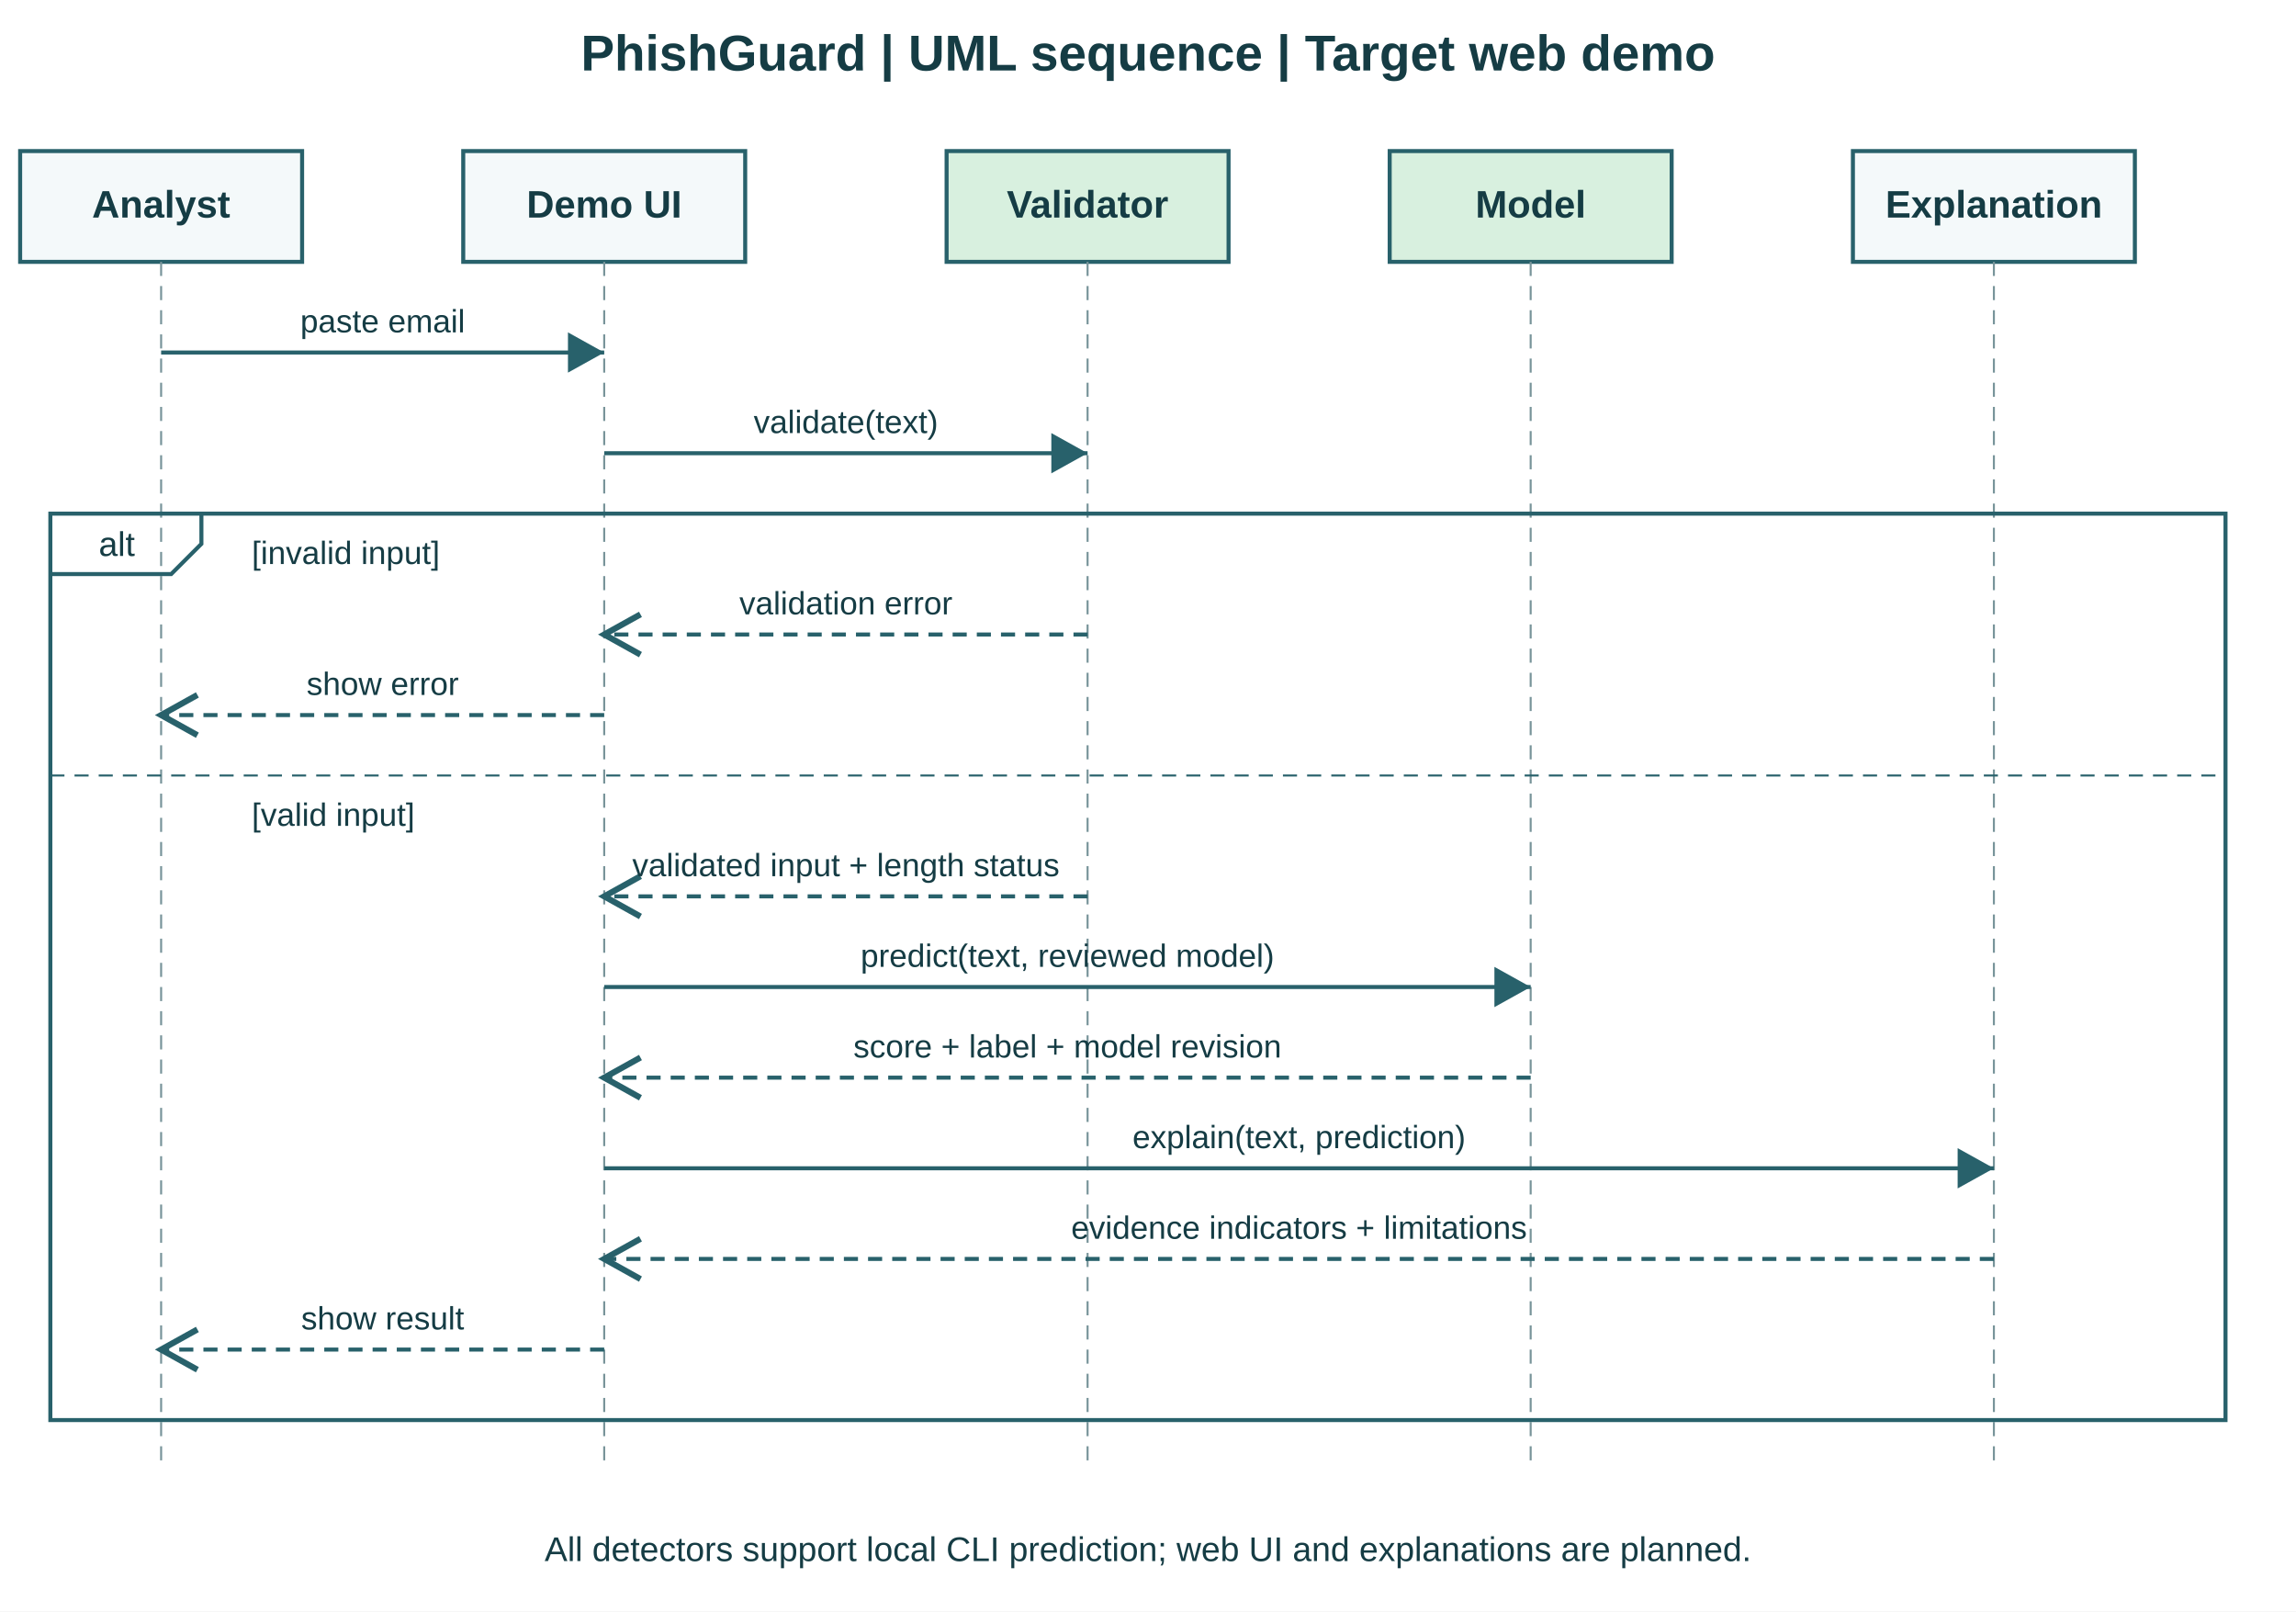
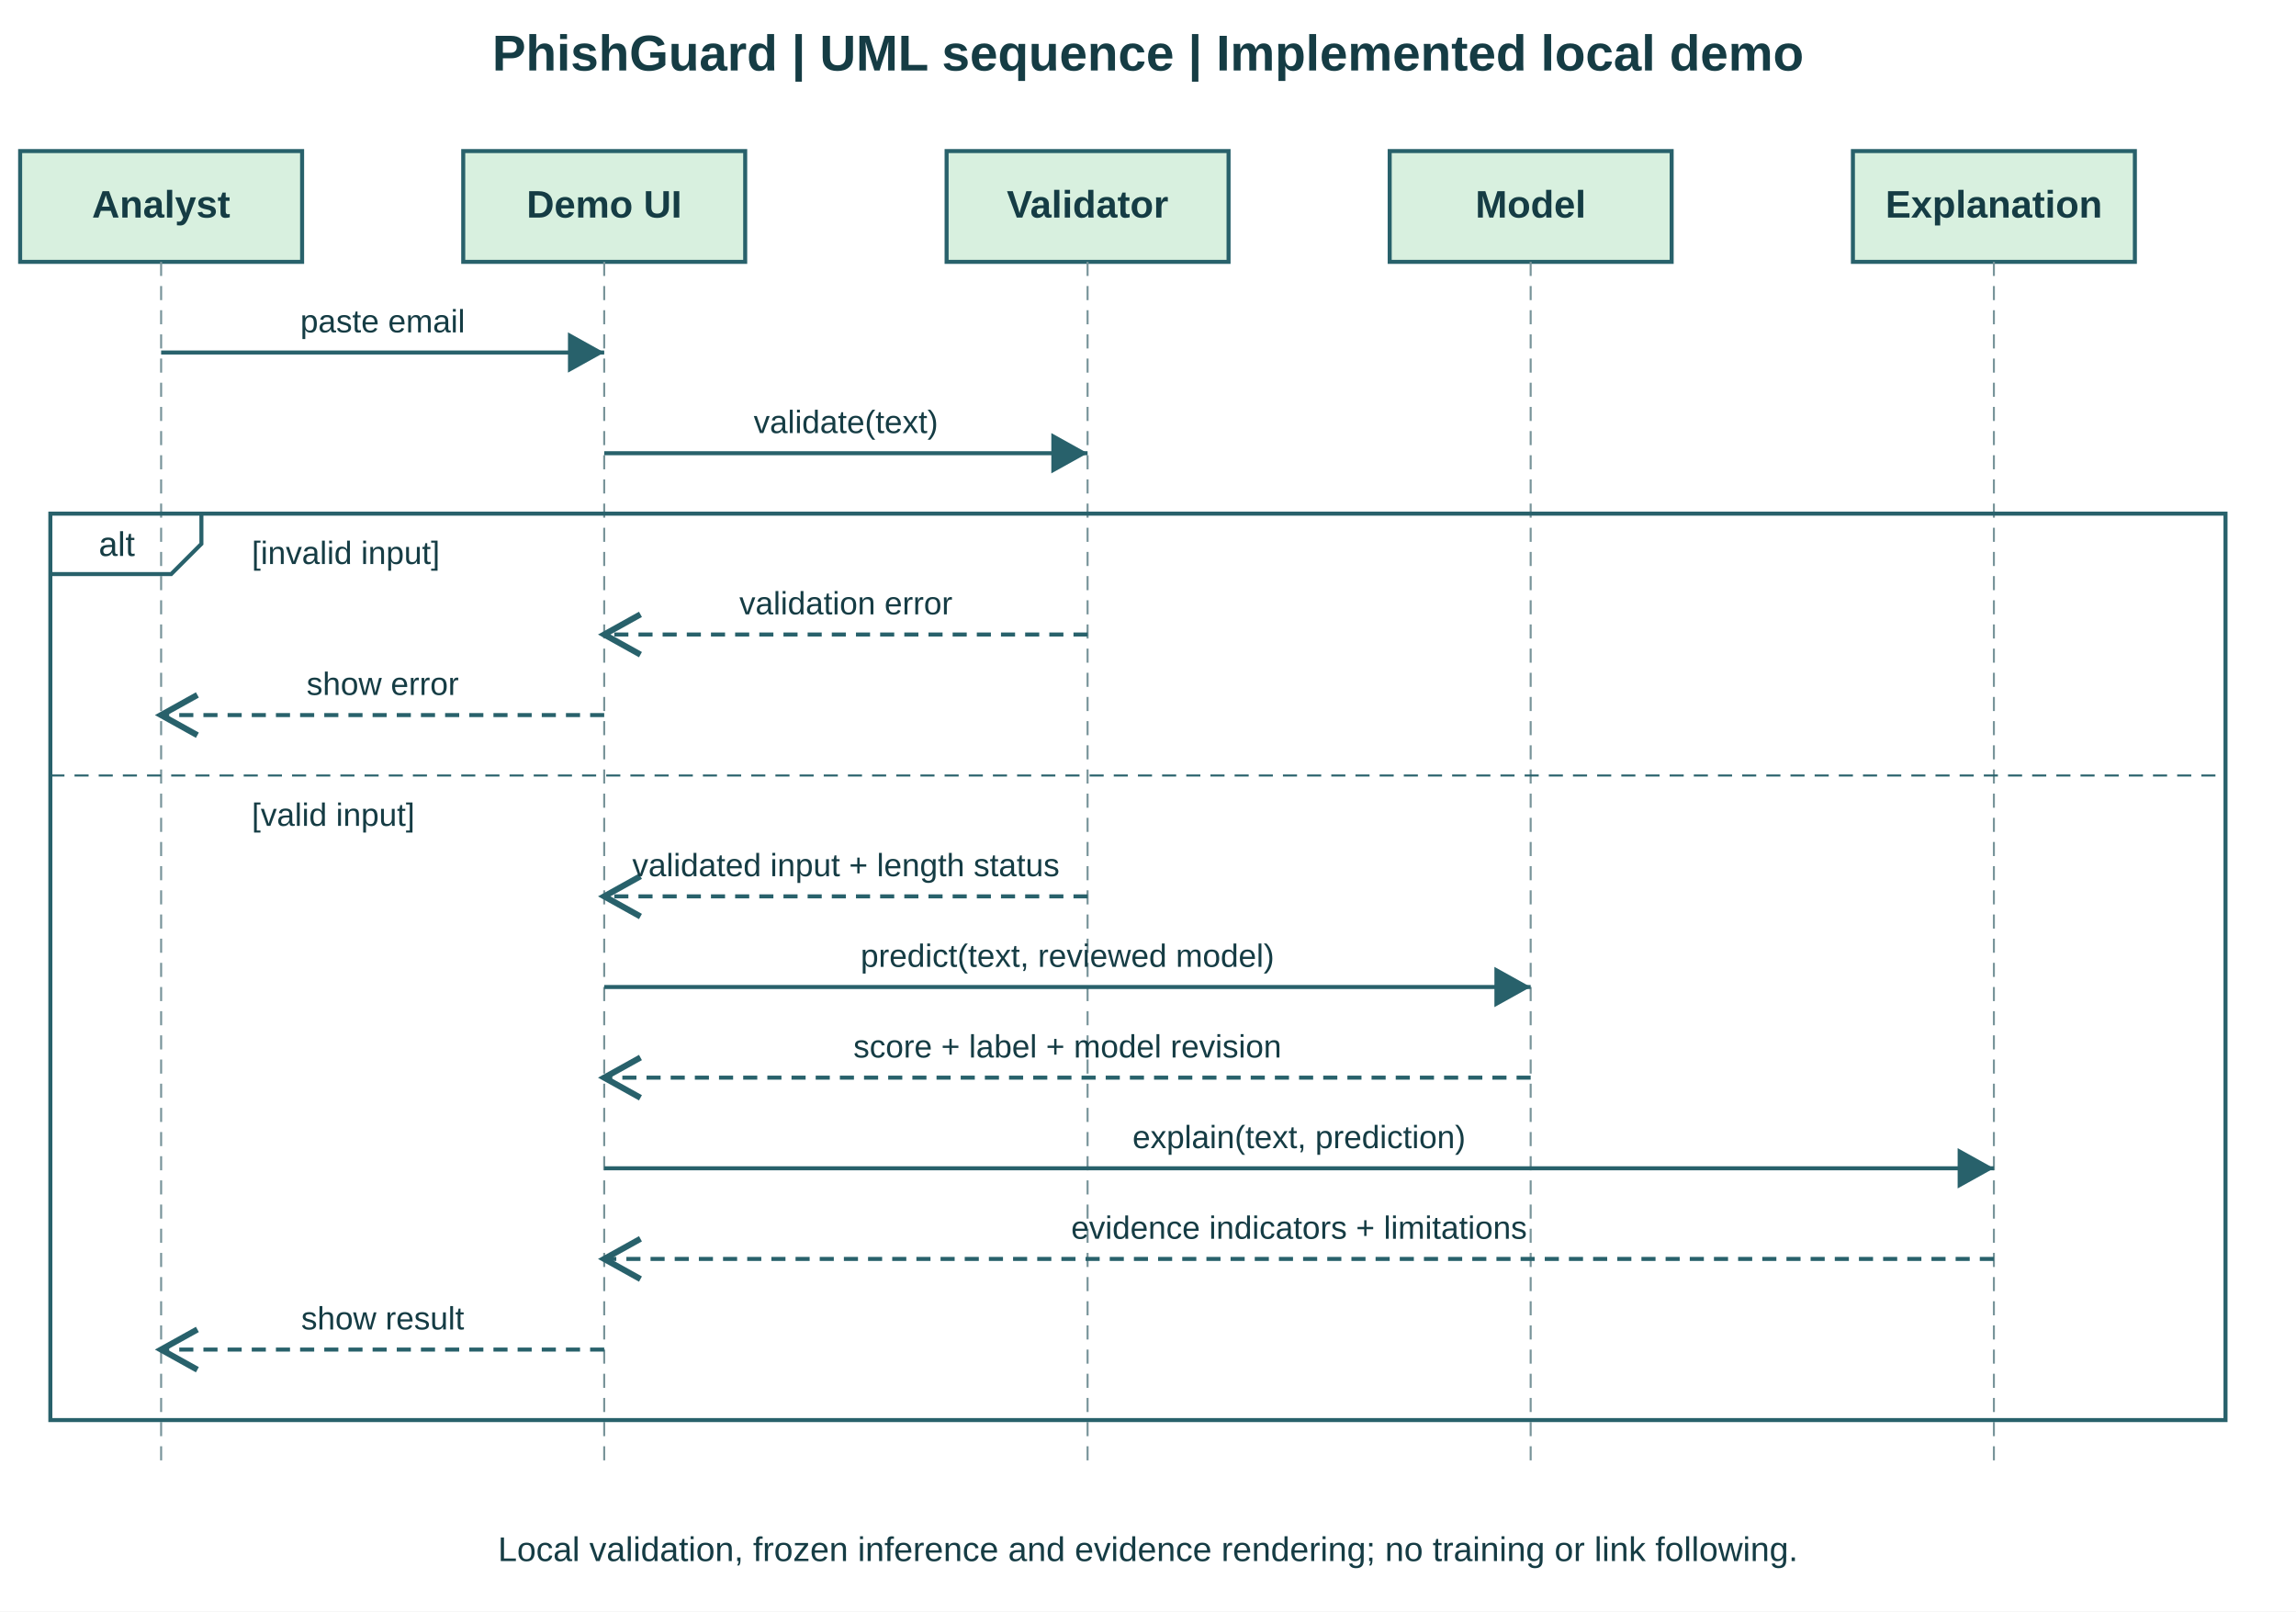
<svg xmlns="http://www.w3.org/2000/svg" width="1140" height="800" viewBox="0 0 1140 800">
  <defs>
    <marker id="open" markerWidth="12" markerHeight="12" refX="10" refY="6" orient="auto">
      <path d="M1 1 L10 6 L1 11" fill="none" stroke="#28616b" stroke-width="1.5" />
    </marker>
    <marker id="closed" markerWidth="10" markerHeight="10" refX="9" refY="5" orient="auto">
      <path d="M0 0 L9 5 L0 10 Z" fill="#28616b" />
    </marker>
  </defs>
  <rect width="1140" height="800" fill="white" />
  <g font-family="Segoe UI,Arial,sans-serif" fill="#153c44">
-     <text x="570" y="35" text-anchor="middle" font-size="25" font-weight="600">PhishGuard | UML sequence | Target web demo</text>
-     <rect x="10" y="75" width="140" height="55" fill="#f4f9fa" stroke="#28616b" stroke-width="2" />
+     <text x="570" y="35" text-anchor="middle" font-size="25" font-weight="600">PhishGuard | UML sequence | Implemented local demo</text>
+     <rect x="10" y="75" width="140" height="55" fill="#d8f0df" stroke="#28616b" stroke-width="2" />
    <text x="80" y="108" text-anchor="middle" font-size="19" font-weight="600">Analyst</text>
    <line x1="80" y1="130" x2="80" y2="730" stroke="#78949a" stroke-dasharray="7 5" />
-     <rect x="230" y="75" width="140" height="55" fill="#f4f9fa" stroke="#28616b" stroke-width="2" />
+     <rect x="230" y="75" width="140" height="55" fill="#d8f0df" stroke="#28616b" stroke-width="2" />
    <text x="300" y="108" text-anchor="middle" font-size="19" font-weight="600">Demo UI</text>
    <line x1="300" y1="130" x2="300" y2="730" stroke="#78949a" stroke-dasharray="7 5" />
    <rect x="470" y="75" width="140" height="55" fill="#d8f0df" stroke="#28616b" stroke-width="2" />
    <text x="540" y="108" text-anchor="middle" font-size="19" font-weight="600">Validator</text>
    <line x1="540" y1="130" x2="540" y2="730" stroke="#78949a" stroke-dasharray="7 5" />
    <rect x="690" y="75" width="140" height="55" fill="#d8f0df" stroke="#28616b" stroke-width="2" />
    <text x="760" y="108" text-anchor="middle" font-size="19" font-weight="600">Model</text>
    <line x1="760" y1="130" x2="760" y2="730" stroke="#78949a" stroke-dasharray="7 5" />
-     <rect x="920" y="75" width="140" height="55" fill="#f4f9fa" stroke="#28616b" stroke-width="2" />
+     <rect x="920" y="75" width="140" height="55" fill="#d8f0df" stroke="#28616b" stroke-width="2" />
    <text x="990" y="108" text-anchor="middle" font-size="19" font-weight="600">Explanation</text>
    <line x1="990" y1="130" x2="990" y2="730" stroke="#78949a" stroke-dasharray="7 5" />
    <line x1="80" y1="175" x2="300" y2="175" stroke="#28616b" stroke-width="2" marker-end="url(#closed)" />
    <text x="190.0" y="165" text-anchor="middle" font-size="16" font-weight="normal">paste email</text>
    <line x1="300" y1="225" x2="540" y2="225" stroke="#28616b" stroke-width="2" marker-end="url(#closed)" />
    <text x="420.0" y="215" text-anchor="middle" font-size="16" font-weight="normal">validate(text)</text>
    <rect x="25" y="255" width="1080" height="450" fill="none" stroke="#28616b" stroke-width="2" />
    <path d="M25 285 H85 L100 270 V255" fill="none" stroke="#28616b" stroke-width="2" />
    <text x="58" y="276" text-anchor="middle" font-size="17" font-weight="normal">alt</text>
    <text x="125" y="280" text-anchor="start" font-size="16" font-weight="normal">[invalid input]</text>
    <line x1="540" y1="315" x2="300" y2="315" stroke="#28616b" stroke-width="2" stroke-dasharray="7 5" marker-end="url(#open)" />
    <text x="420.0" y="305" text-anchor="middle" font-size="16" font-weight="normal">validation error</text>
    <line x1="300" y1="355" x2="80" y2="355" stroke="#28616b" stroke-width="2" stroke-dasharray="7 5" marker-end="url(#open)" />
    <text x="190.0" y="345" text-anchor="middle" font-size="16" font-weight="normal">show error</text>
    <line x1="25" y1="385" x2="1105" y2="385" stroke="#28616b" stroke-dasharray="7 5" />
    <text x="125" y="410" text-anchor="start" font-size="16" font-weight="normal">[valid input]</text>
    <line x1="540" y1="445" x2="300" y2="445" stroke="#28616b" stroke-width="2" stroke-dasharray="7 5" marker-end="url(#open)" />
    <text x="420.0" y="435" text-anchor="middle" font-size="16" font-weight="normal">validated input + length status</text>
    <line x1="300" y1="490" x2="760" y2="490" stroke="#28616b" stroke-width="2" marker-end="url(#closed)" />
    <text x="530.0" y="480" text-anchor="middle" font-size="16" font-weight="normal">predict(text, reviewed model)</text>
    <line x1="760" y1="535" x2="300" y2="535" stroke="#28616b" stroke-width="2" stroke-dasharray="7 5" marker-end="url(#open)" />
    <text x="530.0" y="525" text-anchor="middle" font-size="16" font-weight="normal">score + label + model revision</text>
    <line x1="300" y1="580" x2="990" y2="580" stroke="#28616b" stroke-width="2" marker-end="url(#closed)" />
    <text x="645.0" y="570" text-anchor="middle" font-size="16" font-weight="normal">explain(text, prediction)</text>
    <line x1="990" y1="625" x2="300" y2="625" stroke="#28616b" stroke-width="2" stroke-dasharray="7 5" marker-end="url(#open)" />
    <text x="645.0" y="615" text-anchor="middle" font-size="16" font-weight="normal">evidence indicators + limitations</text>
    <line x1="300" y1="670" x2="80" y2="670" stroke="#28616b" stroke-width="2" stroke-dasharray="7 5" marker-end="url(#open)" />
    <text x="190.0" y="660" text-anchor="middle" font-size="16" font-weight="normal">show result</text>
-     <text x="570" y="775" text-anchor="middle" font-size="17" font-weight="normal">All detectors support local CLI prediction; web UI and explanations are planned.</text>
+     <text x="570" y="775" text-anchor="middle" font-size="17" font-weight="normal">Local validation, frozen inference and evidence rendering; no training or link following.</text>
  </g>
</svg>
